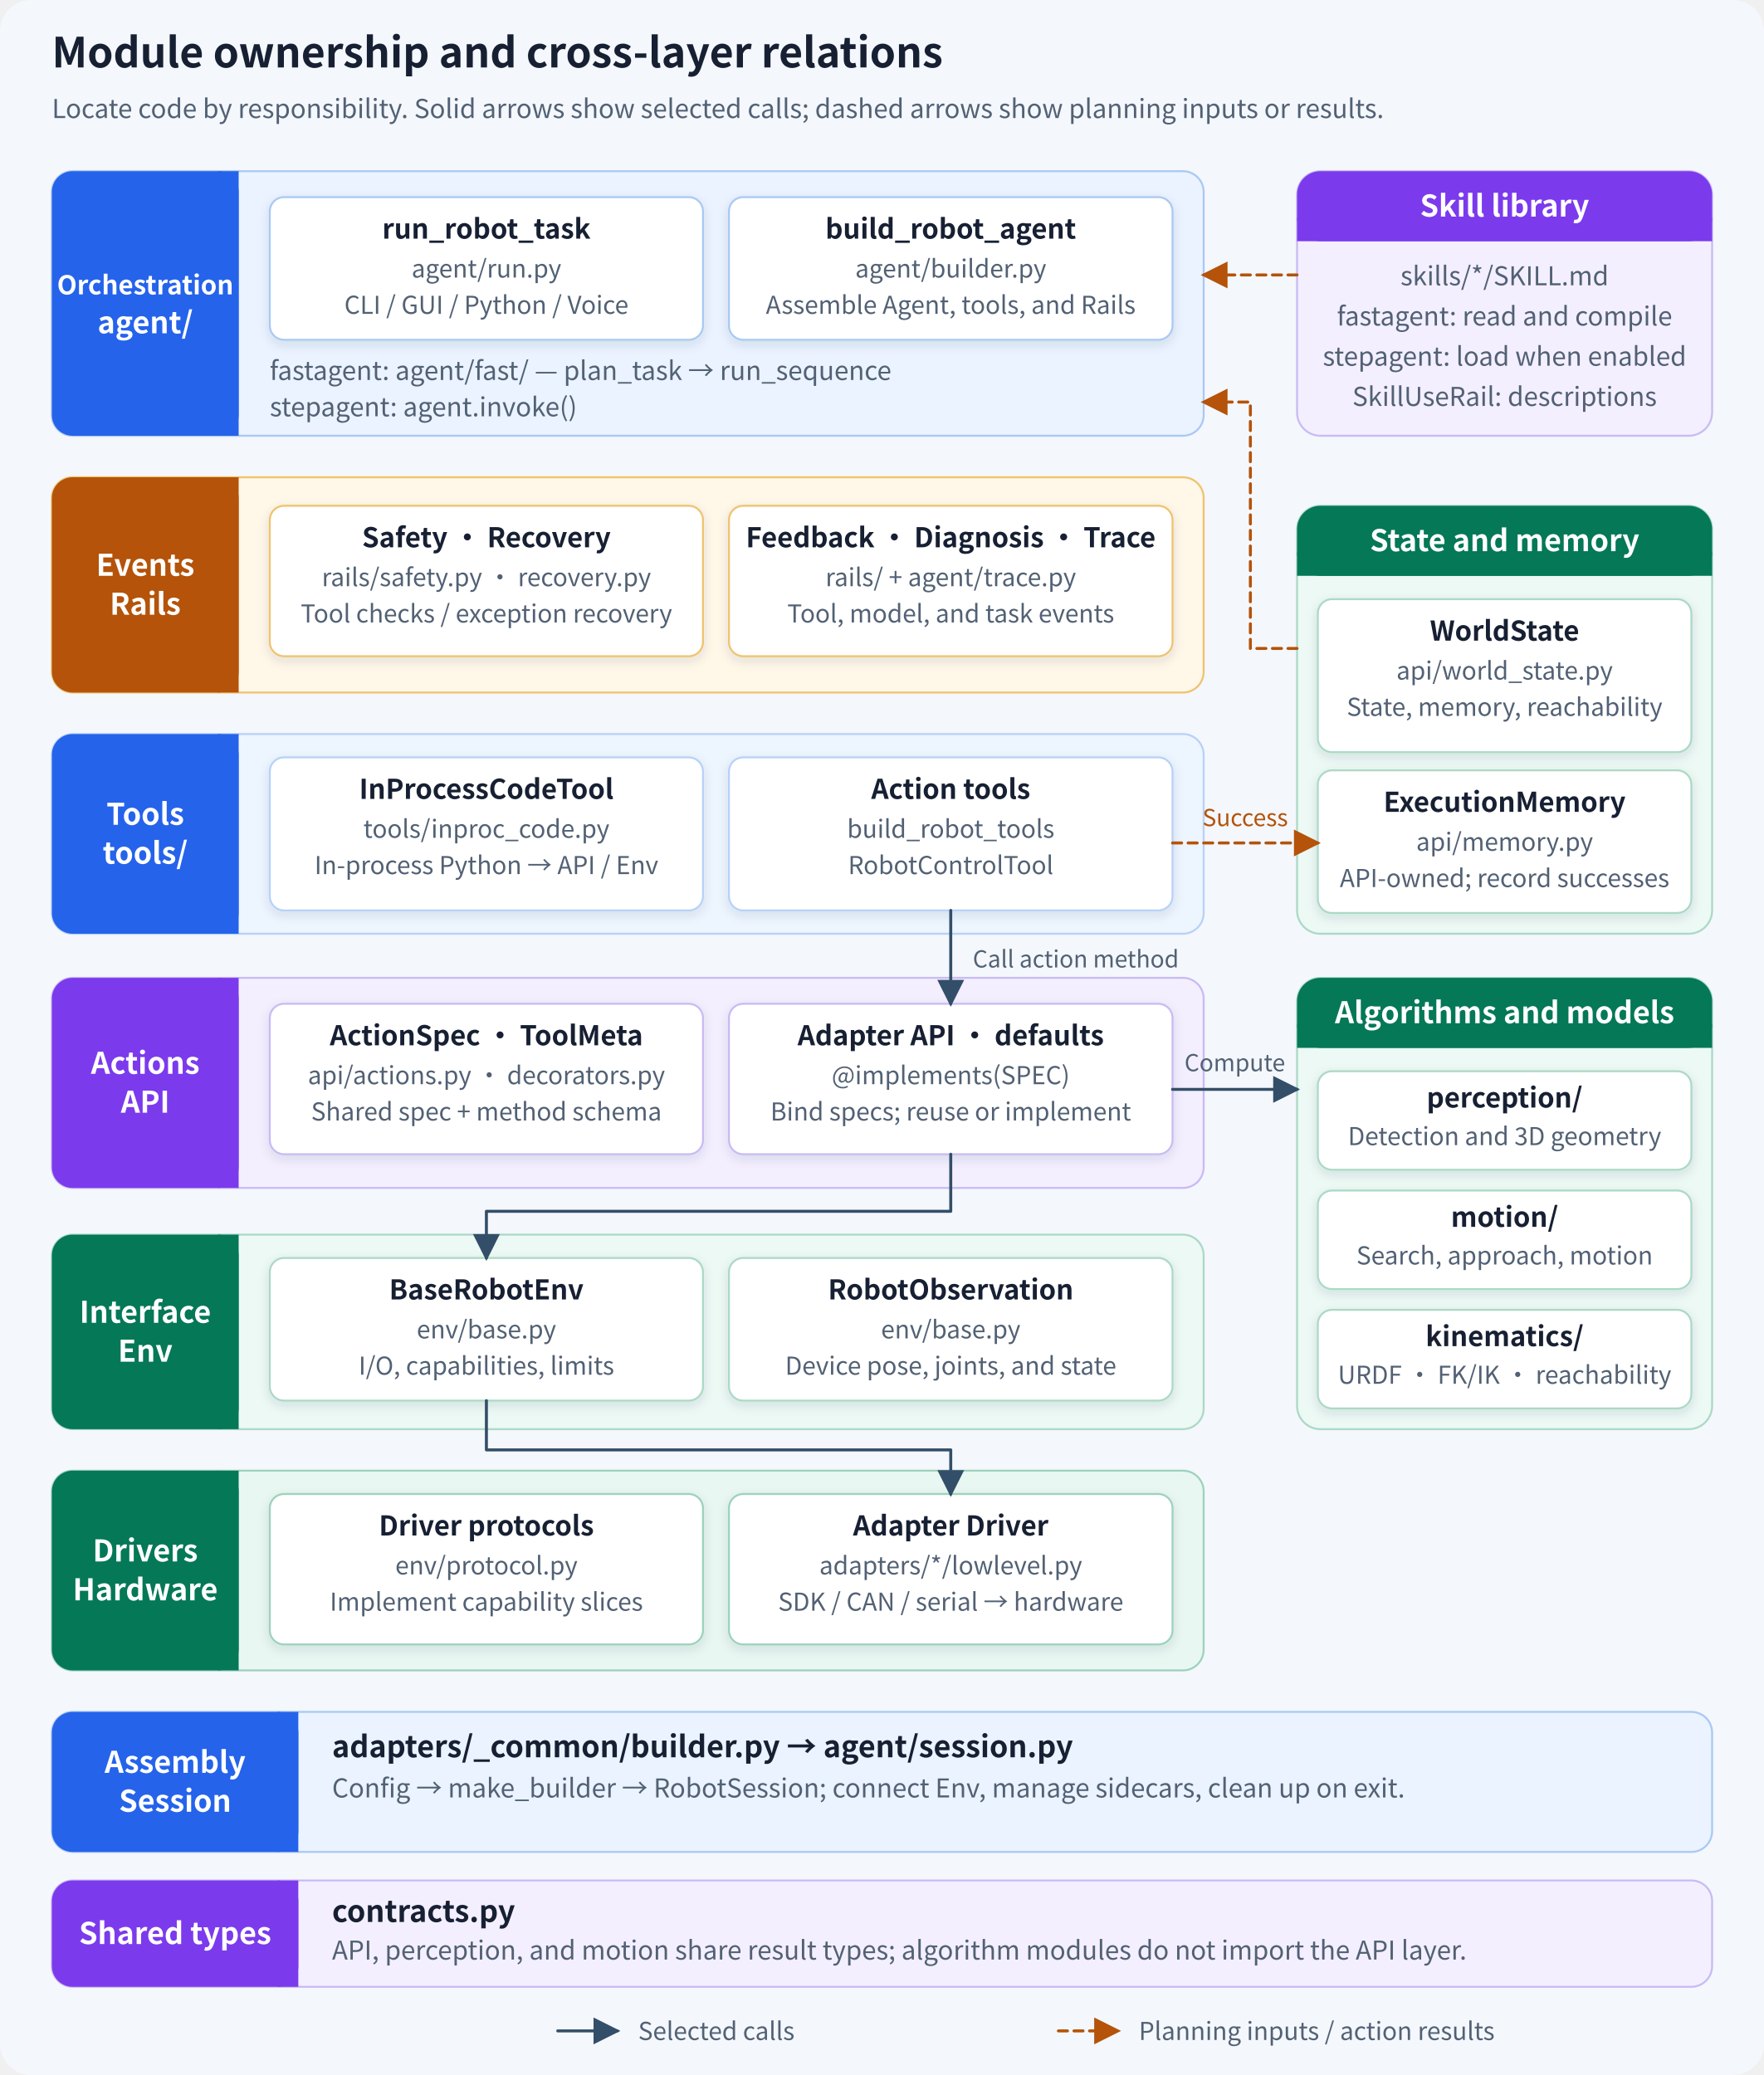
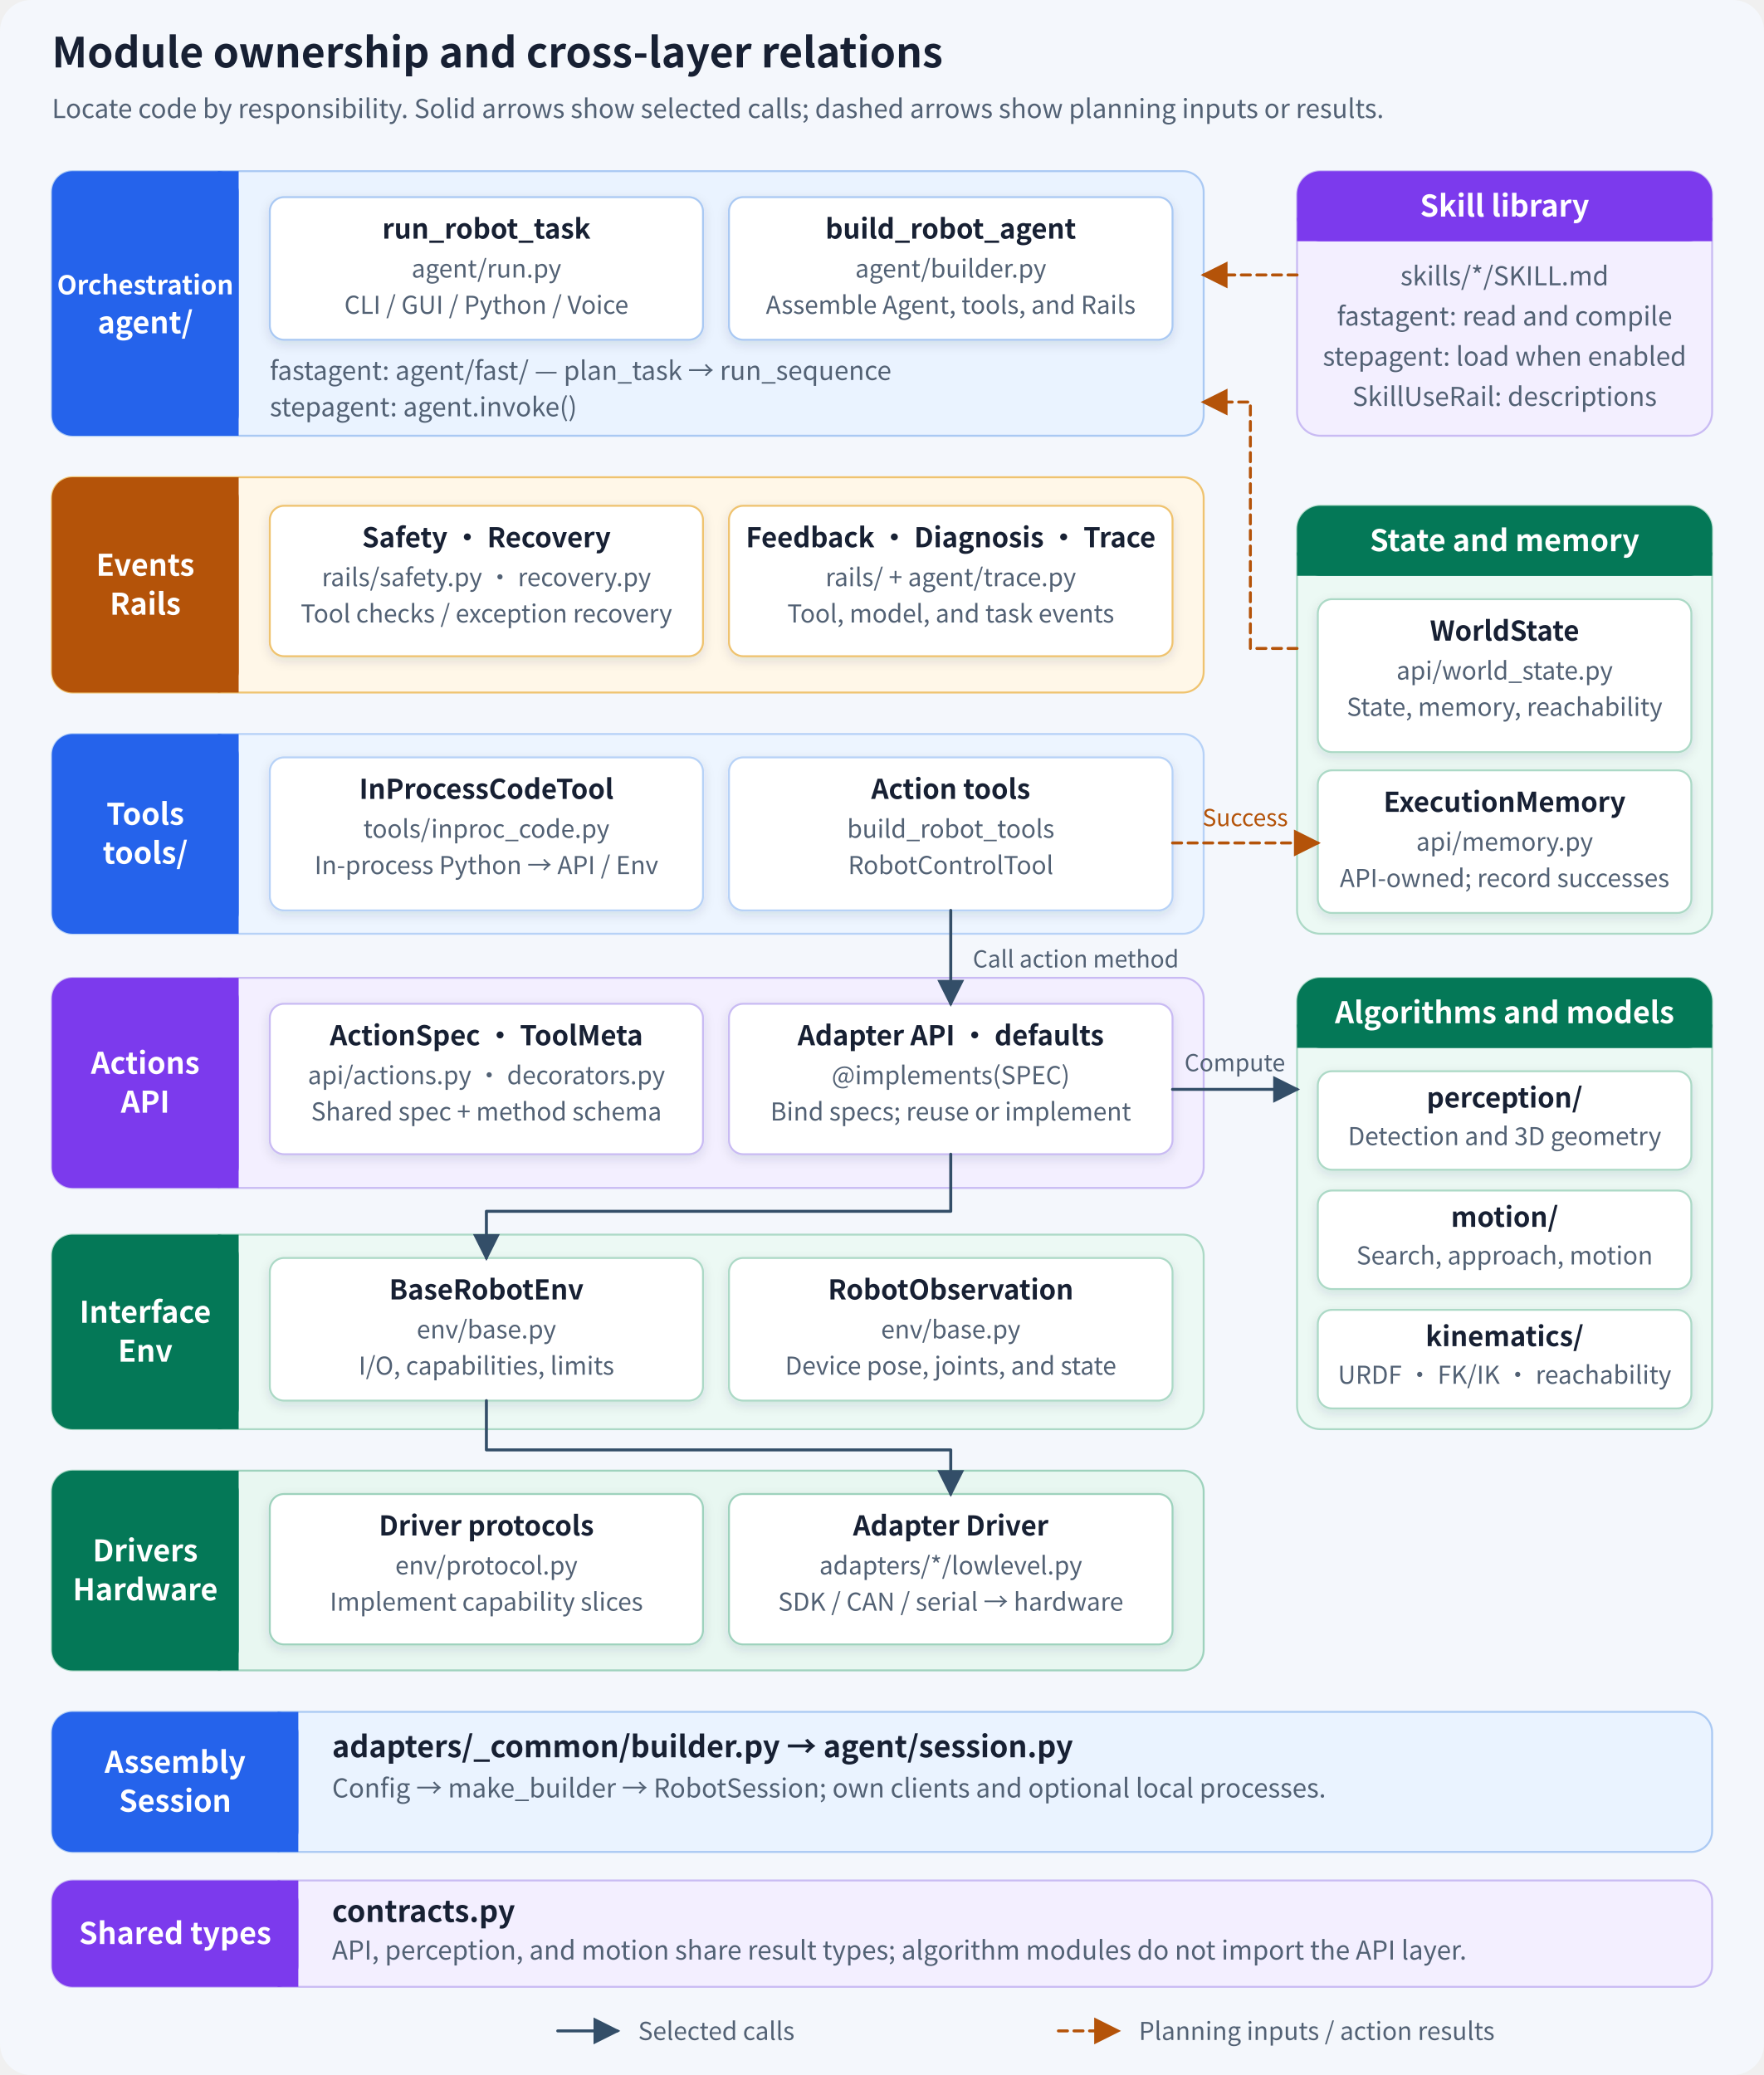
<svg xmlns="http://www.w3.org/2000/svg" width="1360" height="1600" viewBox="0 0 1360 1600" role="img" aria-labelledby="title desc">
  <defs>
    <marker id="arrow" markerWidth="9" markerHeight="9" refX="8" refY="4.5" orient="auto">
      <path d="M0 0 L9 4.5 L0 9 Z" fill="#334e68" />
    </marker>
    <marker id="input-arrow" markerWidth="9" markerHeight="9" refX="8" refY="4.5" orient="auto">
      <path d="M0 0 L9 4.5 L0 9 Z" fill="#b45309" />
    </marker>
    <filter id="shadow" x="-10%" y="-15%" width="120%" height="140%">
      <feDropShadow dx="0" dy="3" stdDeviation="4" flood-color="#19324d" flood-opacity="0.12" />
    </filter>
    <style>text { font-family: "Noto Sans CJK SC", "Microsoft YaHei", "PingFang SC", sans-serif; } path, line { stroke-linejoin: round; stroke-linecap: round; }</style>
  </defs>
  <rect x="0" y="0" width="1360" height="1600" rx="24" fill="#f4f7fc" />
  <text id="text-1" x="40" y="52" font-size="32" font-weight="700" fill="#172033" text-anchor="start" data-max-width="1280">Module ownership and cross-layer relations</text>
  <text id="text-2" x="40" y="91" font-size="20" font-weight="400" fill="#526174" text-anchor="start" data-max-width="1280">Locate code by responsibility. Solid arrows show selected calls; dashed arrows show planning inputs or results.</text>
  <rect x="40" y="132" width="888" height="204" rx="16" fill="#eaf3ff" stroke="#aac9f3" stroke-width="1.5" />
  <rect x="40" y="132" width="144" height="204" rx="16" fill="#2563eb" />
  <rect x="168" y="132" width="16" height="204" rx="0" fill="#2563eb" />
  <text id="text-3" x="112.0" y="227.0" font-size="20" font-weight="700" fill="#ffffff" text-anchor="middle" data-max-width="136">Orchestration</text>
  <text id="text-4" x="112.0" y="257.0" font-size="23" font-weight="700" fill="#ffffff" text-anchor="middle" data-max-width="120">agent/</text>
  <rect x="208" y="152" width="334" height="110" rx="11" fill="#ffffff" stroke="#aac9f3" stroke-width="1.5" filter="url(#shadow)" />
  <text id="text-5" x="375.0" y="184" font-size="21" font-weight="700" fill="#172033" text-anchor="middle" data-max-width="306">run_robot_task</text>
  <text id="text-6" x="375.0" y="214" font-size="19" font-weight="400" fill="#526174" text-anchor="middle" data-max-width="306">agent/run.py</text>
  <text id="text-7" x="375.0" y="242" font-size="19" font-weight="400" fill="#526174" text-anchor="middle" data-max-width="306">CLI / GUI / Python / Voice</text>
  <rect x="562" y="152" width="342" height="110" rx="11" fill="#ffffff" stroke="#aac9f3" stroke-width="1.5" filter="url(#shadow)" />
  <text id="text-8" x="733.0" y="184" font-size="21" font-weight="700" fill="#172033" text-anchor="middle" data-max-width="314">build_robot_agent</text>
  <text id="text-9" x="733.0" y="214" font-size="19" font-weight="400" fill="#526174" text-anchor="middle" data-max-width="314">agent/builder.py</text>
  <text id="text-10" x="733.0" y="242" font-size="19" font-weight="400" fill="#526174" text-anchor="middle" data-max-width="314">Assemble Agent, tools, and Rails</text>
  <text id="text-11" x="208" y="293" font-size="20" font-weight="400" fill="#526174" text-anchor="start" data-max-width="696">fastagent: agent/fast/ — plan_task → run_sequence</text>
  <text id="text-12" x="208" y="321" font-size="20" font-weight="400" fill="#526174" text-anchor="start" data-max-width="696">stepagent: agent.invoke()</text>
  <rect x="40" y="368" width="888" height="166" rx="16" fill="#fff7e8" stroke="#efc36f" stroke-width="1.5" />
  <rect x="40" y="368" width="144" height="166" rx="16" fill="#b45309" />
  <rect x="168" y="368" width="16" height="166" rx="0" fill="#b45309" />
  <text id="text-13" x="112.0" y="444.0" font-size="23" font-weight="700" fill="#ffffff" text-anchor="middle" data-max-width="120">Events</text>
  <text id="text-14" x="112.0" y="474.0" font-size="23" font-weight="700" fill="#ffffff" text-anchor="middle" data-max-width="120">Rails</text>
  <rect x="208" y="390" width="334" height="116" rx="11" fill="#ffffff" stroke="#efc36f" stroke-width="1.5" filter="url(#shadow)" />
  <text id="text-15" x="375.0" y="422" font-size="21" font-weight="700" fill="#172033" text-anchor="middle" data-max-width="306">Safety · Recovery</text>
  <text id="text-16" x="375.0" y="452" font-size="19" font-weight="400" fill="#526174" text-anchor="middle" data-max-width="306">rails/safety.py · recovery.py</text>
  <text id="text-17" x="375.0" y="480" font-size="19" font-weight="400" fill="#526174" text-anchor="middle" data-max-width="306">Tool checks / exception recovery</text>
  <rect x="562" y="390" width="342" height="116" rx="11" fill="#ffffff" stroke="#efc36f" stroke-width="1.5" filter="url(#shadow)" />
  <text id="text-18" x="733.0" y="422" font-size="21" font-weight="700" fill="#172033" text-anchor="middle" data-max-width="314">Feedback · Diagnosis · Trace</text>
  <text id="text-19" x="733.0" y="452" font-size="19" font-weight="400" fill="#526174" text-anchor="middle" data-max-width="314">rails/ + agent/trace.py</text>
  <text id="text-20" x="733.0" y="480" font-size="19" font-weight="400" fill="#526174" text-anchor="middle" data-max-width="314">Tool, model, and task events</text>
  <rect x="40" y="566" width="888" height="154" rx="16" fill="#edf5ff" stroke="#b7d2f7" stroke-width="1.5" />
  <rect x="40" y="566" width="144" height="154" rx="16" fill="#2563eb" />
  <rect x="168" y="566" width="16" height="154" rx="0" fill="#2563eb" />
  <text id="text-21" x="112.0" y="636.0" font-size="23" font-weight="700" fill="#ffffff" text-anchor="middle" data-max-width="120">Tools</text>
  <text id="text-22" x="112.0" y="666.0" font-size="23" font-weight="700" fill="#ffffff" text-anchor="middle" data-max-width="120">tools/</text>
  <rect x="208" y="584" width="334" height="118" rx="11" fill="#ffffff" stroke="#b7d2f7" stroke-width="1.5" filter="url(#shadow)" />
  <text id="text-23" x="375.0" y="616" font-size="21" font-weight="700" fill="#172033" text-anchor="middle" data-max-width="306">InProcessCodeTool</text>
  <text id="text-24" x="375.0" y="646" font-size="19" font-weight="400" fill="#526174" text-anchor="middle" data-max-width="306">tools/inproc_code.py</text>
  <text id="text-25" x="375.0" y="674" font-size="19" font-weight="400" fill="#526174" text-anchor="middle" data-max-width="306">In-process Python → API / Env</text>
  <rect x="562" y="584" width="342" height="118" rx="11" fill="#ffffff" stroke="#b7d2f7" stroke-width="1.5" filter="url(#shadow)" />
  <text id="text-26" x="733.0" y="616" font-size="21" font-weight="700" fill="#172033" text-anchor="middle" data-max-width="314">Action tools</text>
  <text id="text-27" x="733.0" y="646" font-size="19" font-weight="400" fill="#526174" text-anchor="middle" data-max-width="314">build_robot_tools</text>
  <text id="text-28" x="733.0" y="674" font-size="19" font-weight="400" fill="#526174" text-anchor="middle" data-max-width="314">RobotControlTool</text>
  <rect x="40" y="754" width="888" height="162" rx="16" fill="#f3efff" stroke="#c9bbf3" stroke-width="1.5" />
  <rect x="40" y="754" width="144" height="162" rx="16" fill="#7c3aed" />
  <rect x="168" y="754" width="16" height="162" rx="0" fill="#7c3aed" />
  <text id="text-29" x="112.0" y="828.0" font-size="23" font-weight="700" fill="#ffffff" text-anchor="middle" data-max-width="120">Actions</text>
  <text id="text-30" x="112.0" y="858.0" font-size="23" font-weight="700" fill="#ffffff" text-anchor="middle" data-max-width="120">API</text>
  <rect x="208" y="774" width="334" height="116" rx="11" fill="#ffffff" stroke="#c9bbf3" stroke-width="1.5" filter="url(#shadow)" />
  <text id="text-31" x="375.0" y="806" font-size="21" font-weight="700" fill="#172033" text-anchor="middle" data-max-width="306">ActionSpec · ToolMeta</text>
  <text id="text-32" x="375.0" y="836" font-size="19" font-weight="400" fill="#526174" text-anchor="middle" data-max-width="306">api/actions.py · decorators.py</text>
  <text id="text-33" x="375.0" y="864" font-size="19" font-weight="400" fill="#526174" text-anchor="middle" data-max-width="306">Shared spec + method schema</text>
  <rect x="562" y="774" width="342" height="116" rx="11" fill="#ffffff" stroke="#c9bbf3" stroke-width="1.5" filter="url(#shadow)" />
  <text id="text-34" x="733.0" y="806" font-size="21" font-weight="700" fill="#172033" text-anchor="middle" data-max-width="314">Adapter API · defaults</text>
  <text id="text-35" x="733.0" y="836" font-size="19" font-weight="400" fill="#526174" text-anchor="middle" data-max-width="314">@implements(SPEC)</text>
  <text id="text-36" x="733.0" y="864" font-size="19" font-weight="400" fill="#526174" text-anchor="middle" data-max-width="314">Bind specs; reuse or implement</text>
  <rect x="40" y="952" width="888" height="150" rx="16" fill="#ecf9f4" stroke="#acd9c6" stroke-width="1.5" />
  <rect x="40" y="952" width="144" height="150" rx="16" fill="#047857" />
  <rect x="168" y="952" width="16" height="150" rx="0" fill="#047857" />
  <text id="text-37" x="112.0" y="1020.0" font-size="23" font-weight="700" fill="#ffffff" text-anchor="middle" data-max-width="120">Interface</text>
  <text id="text-38" x="112.0" y="1050.0" font-size="23" font-weight="700" fill="#ffffff" text-anchor="middle" data-max-width="120">Env</text>
  <rect x="208" y="970" width="334" height="110" rx="11" fill="#ffffff" stroke="#acd9c6" stroke-width="1.5" filter="url(#shadow)" />
  <text id="text-39" x="375.0" y="1002" font-size="21" font-weight="700" fill="#172033" text-anchor="middle" data-max-width="306">BaseRobotEnv</text>
  <text id="text-40" x="375.0" y="1032" font-size="19" font-weight="400" fill="#526174" text-anchor="middle" data-max-width="306">env/base.py</text>
  <text id="text-41" x="375.0" y="1060" font-size="19" font-weight="400" fill="#526174" text-anchor="middle" data-max-width="306">I/O, capabilities, limits</text>
  <rect x="562" y="970" width="342" height="110" rx="11" fill="#ffffff" stroke="#acd9c6" stroke-width="1.5" filter="url(#shadow)" />
  <text id="text-42" x="733.0" y="1002" font-size="21" font-weight="700" fill="#172033" text-anchor="middle" data-max-width="314">RobotObservation</text>
  <text id="text-43" x="733.0" y="1032" font-size="19" font-weight="400" fill="#526174" text-anchor="middle" data-max-width="314">env/base.py</text>
  <text id="text-44" x="733.0" y="1060" font-size="19" font-weight="400" fill="#526174" text-anchor="middle" data-max-width="314">Device pose, joints, and state</text>
  <rect x="40" y="1134" width="888" height="154" rx="16" fill="#e8f7f1" stroke="#9ed2bd" stroke-width="1.5" />
  <rect x="40" y="1134" width="144" height="154" rx="16" fill="#047857" />
  <rect x="168" y="1134" width="16" height="154" rx="0" fill="#047857" />
  <text id="text-45" x="112.0" y="1204.0" font-size="23" font-weight="700" fill="#ffffff" text-anchor="middle" data-max-width="120">Drivers</text>
  <text id="text-46" x="112.0" y="1234.0" font-size="23" font-weight="700" fill="#ffffff" text-anchor="middle" data-max-width="120">Hardware</text>
  <rect x="208" y="1152" width="334" height="116" rx="11" fill="#ffffff" stroke="#9ed2bd" stroke-width="1.5" filter="url(#shadow)" />
  <text id="text-47" x="375.0" y="1184" font-size="21" font-weight="700" fill="#172033" text-anchor="middle" data-max-width="306">Driver protocols</text>
  <text id="text-48" x="375.0" y="1214" font-size="19" font-weight="400" fill="#526174" text-anchor="middle" data-max-width="306">env/protocol.py</text>
  <text id="text-49" x="375.0" y="1242" font-size="19" font-weight="400" fill="#526174" text-anchor="middle" data-max-width="306">Implement capability slices</text>
  <rect x="562" y="1152" width="342" height="116" rx="11" fill="#ffffff" stroke="#9ed2bd" stroke-width="1.5" filter="url(#shadow)" />
  <text id="text-50" x="733.0" y="1184" font-size="21" font-weight="700" fill="#172033" text-anchor="middle" data-max-width="314">Adapter Driver</text>
  <text id="text-51" x="733.0" y="1214" font-size="19" font-weight="400" fill="#526174" text-anchor="middle" data-max-width="314">adapters/*/lowlevel.py</text>
  <text id="text-52" x="733.0" y="1242" font-size="19" font-weight="400" fill="#526174" text-anchor="middle" data-max-width="314">SDK / CAN / serial → hardware</text>
  <rect x="1000" y="132" width="320" height="204" rx="18" fill="#f3efff" stroke="#c9bbf3" stroke-width="1.5" />
  <rect x="1000" y="132" width="320" height="54" rx="18" fill="#7c3aed" />
  <rect x="1000" y="168" width="320" height="18" rx="0" fill="#7c3aed" />
  <text id="text-53" x="1160.0" y="167" font-size="23" font-weight="700" fill="#ffffff" text-anchor="middle" data-max-width="296">Skill library</text>
  <text id="text-54" x="1160.0" y="220" font-size="20" font-weight="400" fill="#526174" text-anchor="middle" data-max-width="292">skills/*/SKILL.md</text>
  <text id="text-55" x="1160.0" y="251" font-size="20" font-weight="400" fill="#526174" text-anchor="middle" data-max-width="292">fastagent: read and compile</text>
  <text id="text-56" x="1160.0" y="282" font-size="20" font-weight="400" fill="#526174" text-anchor="middle" data-max-width="292">stepagent: load when enabled</text>
  <text id="text-57" x="1160.0" y="313" font-size="20" font-weight="400" fill="#526174" text-anchor="middle" data-max-width="292">SkillUseRail: descriptions</text>
  <rect x="1000" y="390" width="320" height="330" rx="18" fill="#ecf9f4" stroke="#acd9c6" stroke-width="1.5" />
  <rect x="1000" y="390" width="320" height="54" rx="18" fill="#047857" />
  <rect x="1000" y="426" width="320" height="18" rx="0" fill="#047857" />
  <text id="text-58" x="1160.0" y="425" font-size="23" font-weight="700" fill="#ffffff" text-anchor="middle" data-max-width="296">State and memory</text>
  <rect x="1016" y="462" width="288" height="118" rx="11" fill="#ffffff" stroke="#acd9c6" stroke-width="1.5" filter="url(#shadow)" />
  <text id="text-59" x="1160.0" y="494" font-size="21" font-weight="700" fill="#172033" text-anchor="middle" data-max-width="260">WorldState</text>
  <text id="text-60" x="1160.0" y="524" font-size="19" font-weight="400" fill="#526174" text-anchor="middle" data-max-width="260">api/world_state.py</text>
  <text id="text-61" x="1160.0" y="552" font-size="19" font-weight="400" fill="#526174" text-anchor="middle" data-max-width="260">State, memory, reachability</text>
  <rect x="1016" y="594" width="288" height="110" rx="11" fill="#ffffff" stroke="#acd9c6" stroke-width="1.5" filter="url(#shadow)" />
  <text id="text-62" x="1160.0" y="626" font-size="21" font-weight="700" fill="#172033" text-anchor="middle" data-max-width="260">ExecutionMemory</text>
  <text id="text-63" x="1160.0" y="656" font-size="19" font-weight="400" fill="#526174" text-anchor="middle" data-max-width="260">api/memory.py</text>
  <text id="text-64" x="1160.0" y="684" font-size="19" font-weight="400" fill="#526174" text-anchor="middle" data-max-width="260">API-owned; record successes</text>
  <rect x="1000" y="754" width="320" height="348" rx="18" fill="#ecf9f4" stroke="#acd9c6" stroke-width="1.5" />
  <rect x="1000" y="754" width="320" height="54" rx="18" fill="#047857" />
  <rect x="1000" y="790" width="320" height="18" rx="0" fill="#047857" />
  <text id="text-65" x="1160.0" y="789" font-size="23" font-weight="700" fill="#ffffff" text-anchor="middle" data-max-width="296">Algorithms and models</text>
  <rect x="1016" y="826" width="288" height="76" rx="11" fill="#ffffff" stroke="#acd9c6" stroke-width="1.5" filter="url(#shadow)" />
  <text id="text-66" x="1160" y="854" font-size="21" font-weight="700" fill="#172033" text-anchor="middle" data-max-width="260">perception/</text>
  <text id="text-67" x="1160" y="883" font-size="19" font-weight="400" fill="#526174" text-anchor="middle" data-max-width="260">Detection and 3D geometry</text>
  <rect x="1016" y="918" width="288" height="76" rx="11" fill="#ffffff" stroke="#acd9c6" stroke-width="1.5" filter="url(#shadow)" />
  <text id="text-68" x="1160" y="946" font-size="21" font-weight="700" fill="#172033" text-anchor="middle" data-max-width="260">motion/</text>
  <text id="text-69" x="1160" y="975" font-size="19" font-weight="400" fill="#526174" text-anchor="middle" data-max-width="260">Search, approach, motion</text>
  <rect x="1016" y="1010" width="288" height="76" rx="11" fill="#ffffff" stroke="#acd9c6" stroke-width="1.5" filter="url(#shadow)" />
  <text id="text-70" x="1160" y="1038" font-size="21" font-weight="700" fill="#172033" text-anchor="middle" data-max-width="260">kinematics/</text>
  <text id="text-71" x="1160" y="1067" font-size="19" font-weight="400" fill="#526174" text-anchor="middle" data-max-width="260">URDF · FK/IK · reachability</text>
  <path d="M1000 212 L928 212" fill="none" stroke="#b45309" stroke-width="2.3" stroke-dasharray="7 5" marker-end="url(#input-arrow)" />
  <path d="M1000 500 H964 V310 H928" fill="none" stroke="#b45309" stroke-width="2.3" stroke-dasharray="7 5" marker-end="url(#input-arrow)" />
  <path d="M904 650 L1016 650" fill="none" stroke="#b45309" stroke-width="2.3" stroke-dasharray="7 5" marker-end="url(#input-arrow)" />
  <text id="text-72" x="960" y="637" font-size="18" font-weight="400" fill="#b45309" text-anchor="middle" data-max-width="104">Success</text>
  <path d="M733 702 L733 774" fill="none" stroke="#334e68" stroke-width="2.3" marker-end="url(#arrow)" />
  <text id="text-73" x="750" y="746" font-size="18" font-weight="400" fill="#526174" text-anchor="start" data-max-width="228">Call action method</text>
  <path d="M904 840 L1000 840" fill="none" stroke="#334e68" stroke-width="2.3" marker-end="url(#arrow)" />
  <text id="text-74" x="952" y="826" font-size="18" font-weight="400" fill="#526174" text-anchor="middle" data-max-width="90">Compute</text>
  <path d="M733 890 V934 H375 V970" fill="none" stroke="#334e68" stroke-width="2.3" marker-end="url(#arrow)" />
  <path d="M375 1080 V1118 H733 V1152" fill="none" stroke="#334e68" stroke-width="2.3" marker-end="url(#arrow)" />
  <rect x="40" y="1320" width="1280" height="108" rx="16" fill="#eaf3ff" stroke="#aac9f3" stroke-width="1.5" />
  <rect x="40" y="1320" width="190" height="108" rx="16" fill="#2563eb" />
  <rect x="214" y="1320" width="16" height="108" rx="0" fill="#2563eb" />
  <text id="text-75" x="135.0" y="1367.0" font-size="23" font-weight="700" fill="#ffffff" text-anchor="middle" data-max-width="166">Assembly</text>
  <text id="text-76" x="135.0" y="1397.0" font-size="23" font-weight="700" fill="#ffffff" text-anchor="middle" data-max-width="166">Session</text>
  <text id="text-77" x="256" y="1355" font-size="23" font-weight="700" fill="#172033" text-anchor="start" data-max-width="1038">adapters/_common/builder.py → agent/session.py</text>
-   <text id="text-78" x="256" y="1386" font-size="20" font-weight="400" fill="#526174" text-anchor="start" data-max-width="1038">Config → make_builder → RobotSession; connect Env, manage sidecars, clean up on exit.</text>
+   <text id="text-78" x="256" y="1386" font-size="20" font-weight="400" fill="#526174" text-anchor="start" data-max-width="1038">Config → make_builder → RobotSession; own clients and optional local processes.</text>
  <rect x="40" y="1450" width="1280" height="82" rx="16" fill="#f3efff" stroke="#c9bbf3" stroke-width="1.5" />
  <rect x="40" y="1450" width="190" height="82" rx="16" fill="#7c3aed" />
  <rect x="214" y="1450" width="16" height="82" rx="0" fill="#7c3aed" />
  <text id="text-79" x="135.0" y="1499.0" font-size="23" font-weight="700" fill="#ffffff" text-anchor="middle" data-max-width="166">Shared types</text>
  <text id="text-80" x="256" y="1482" font-size="23" font-weight="700" fill="#172033" text-anchor="start" data-max-width="1038">contracts.py</text>
  <text id="text-81" x="256" y="1511" font-size="20" font-weight="400" fill="#526174" text-anchor="start" data-max-width="1038">API, perception, and motion share result types; algorithm modules do not import the API layer.</text>
  <path d="M430 1566 L476 1566" fill="none" stroke="#334e68" stroke-width="2.3" marker-end="url(#arrow)" />
  <text id="text-82" x="492" y="1573" font-size="19" font-weight="400" fill="#526174" text-anchor="start" data-max-width="250">Selected calls</text>
  <path d="M816 1566 L862 1566" fill="none" stroke="#b45309" stroke-width="2.3" stroke-dasharray="7 5" marker-end="url(#input-arrow)" />
  <text id="text-83" x="878" y="1573" font-size="19" font-weight="400" fill="#526174" text-anchor="start" data-max-width="442">Planning inputs / action results</text>
</svg>
